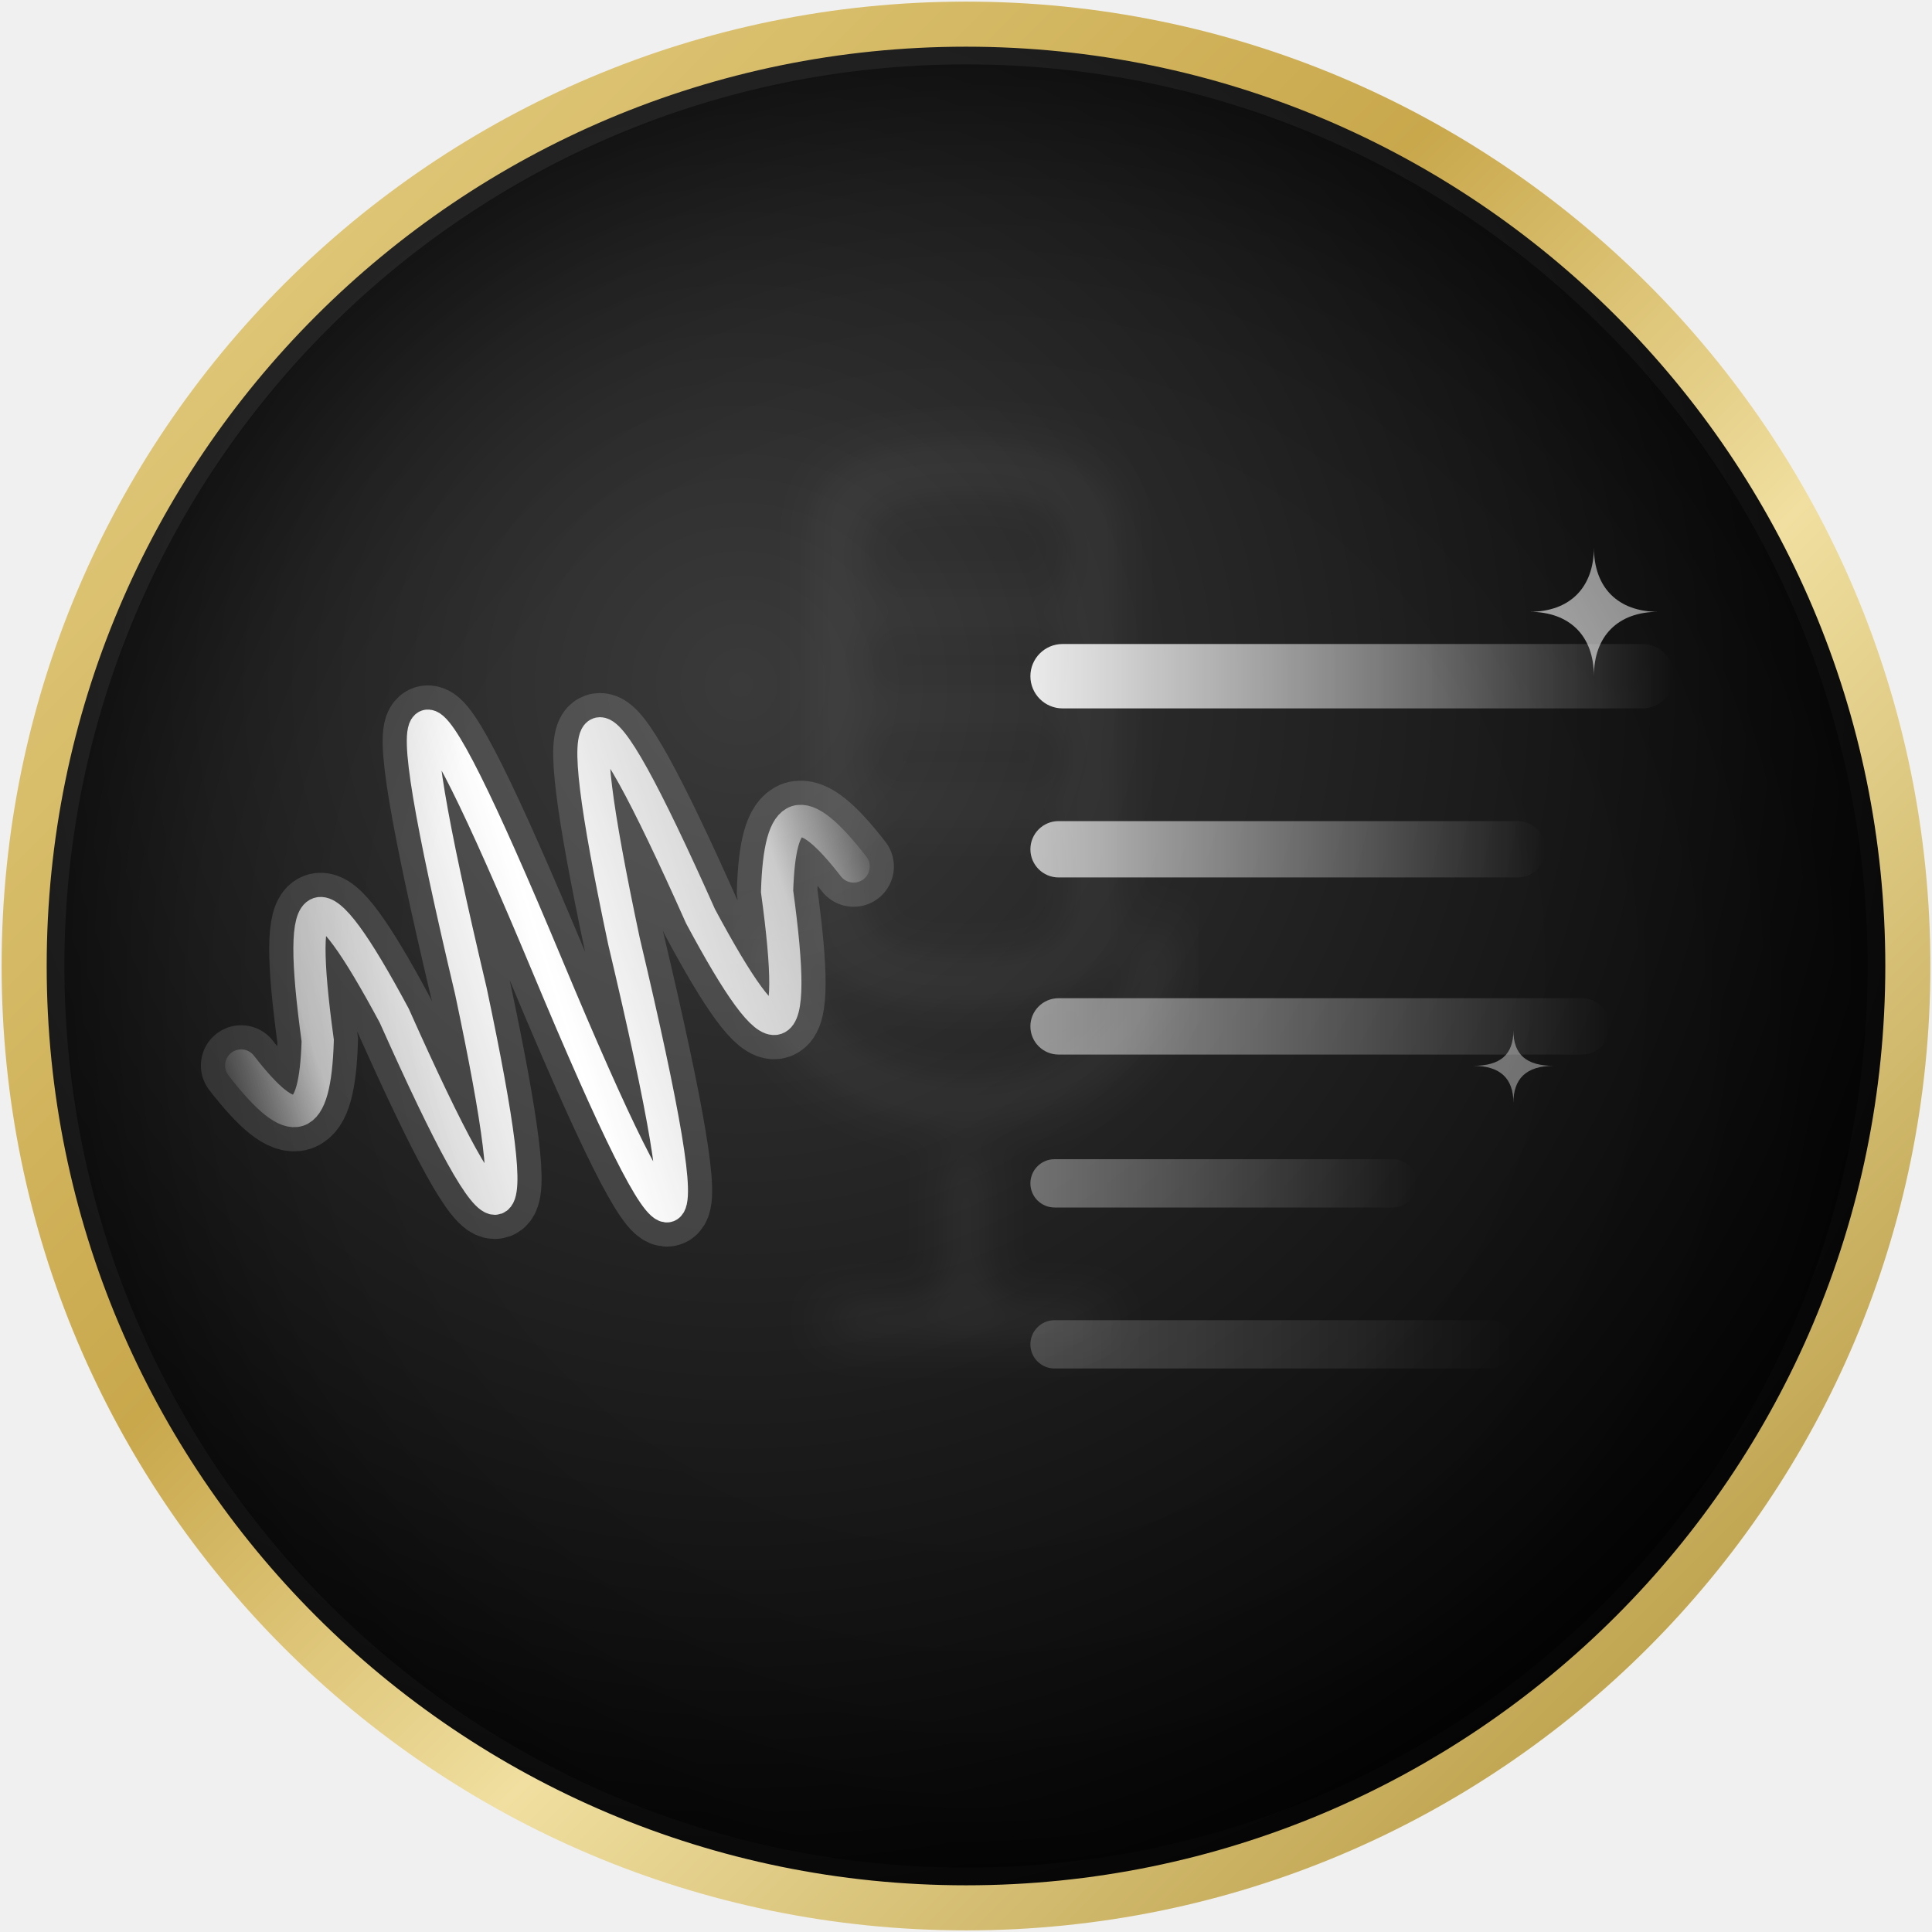
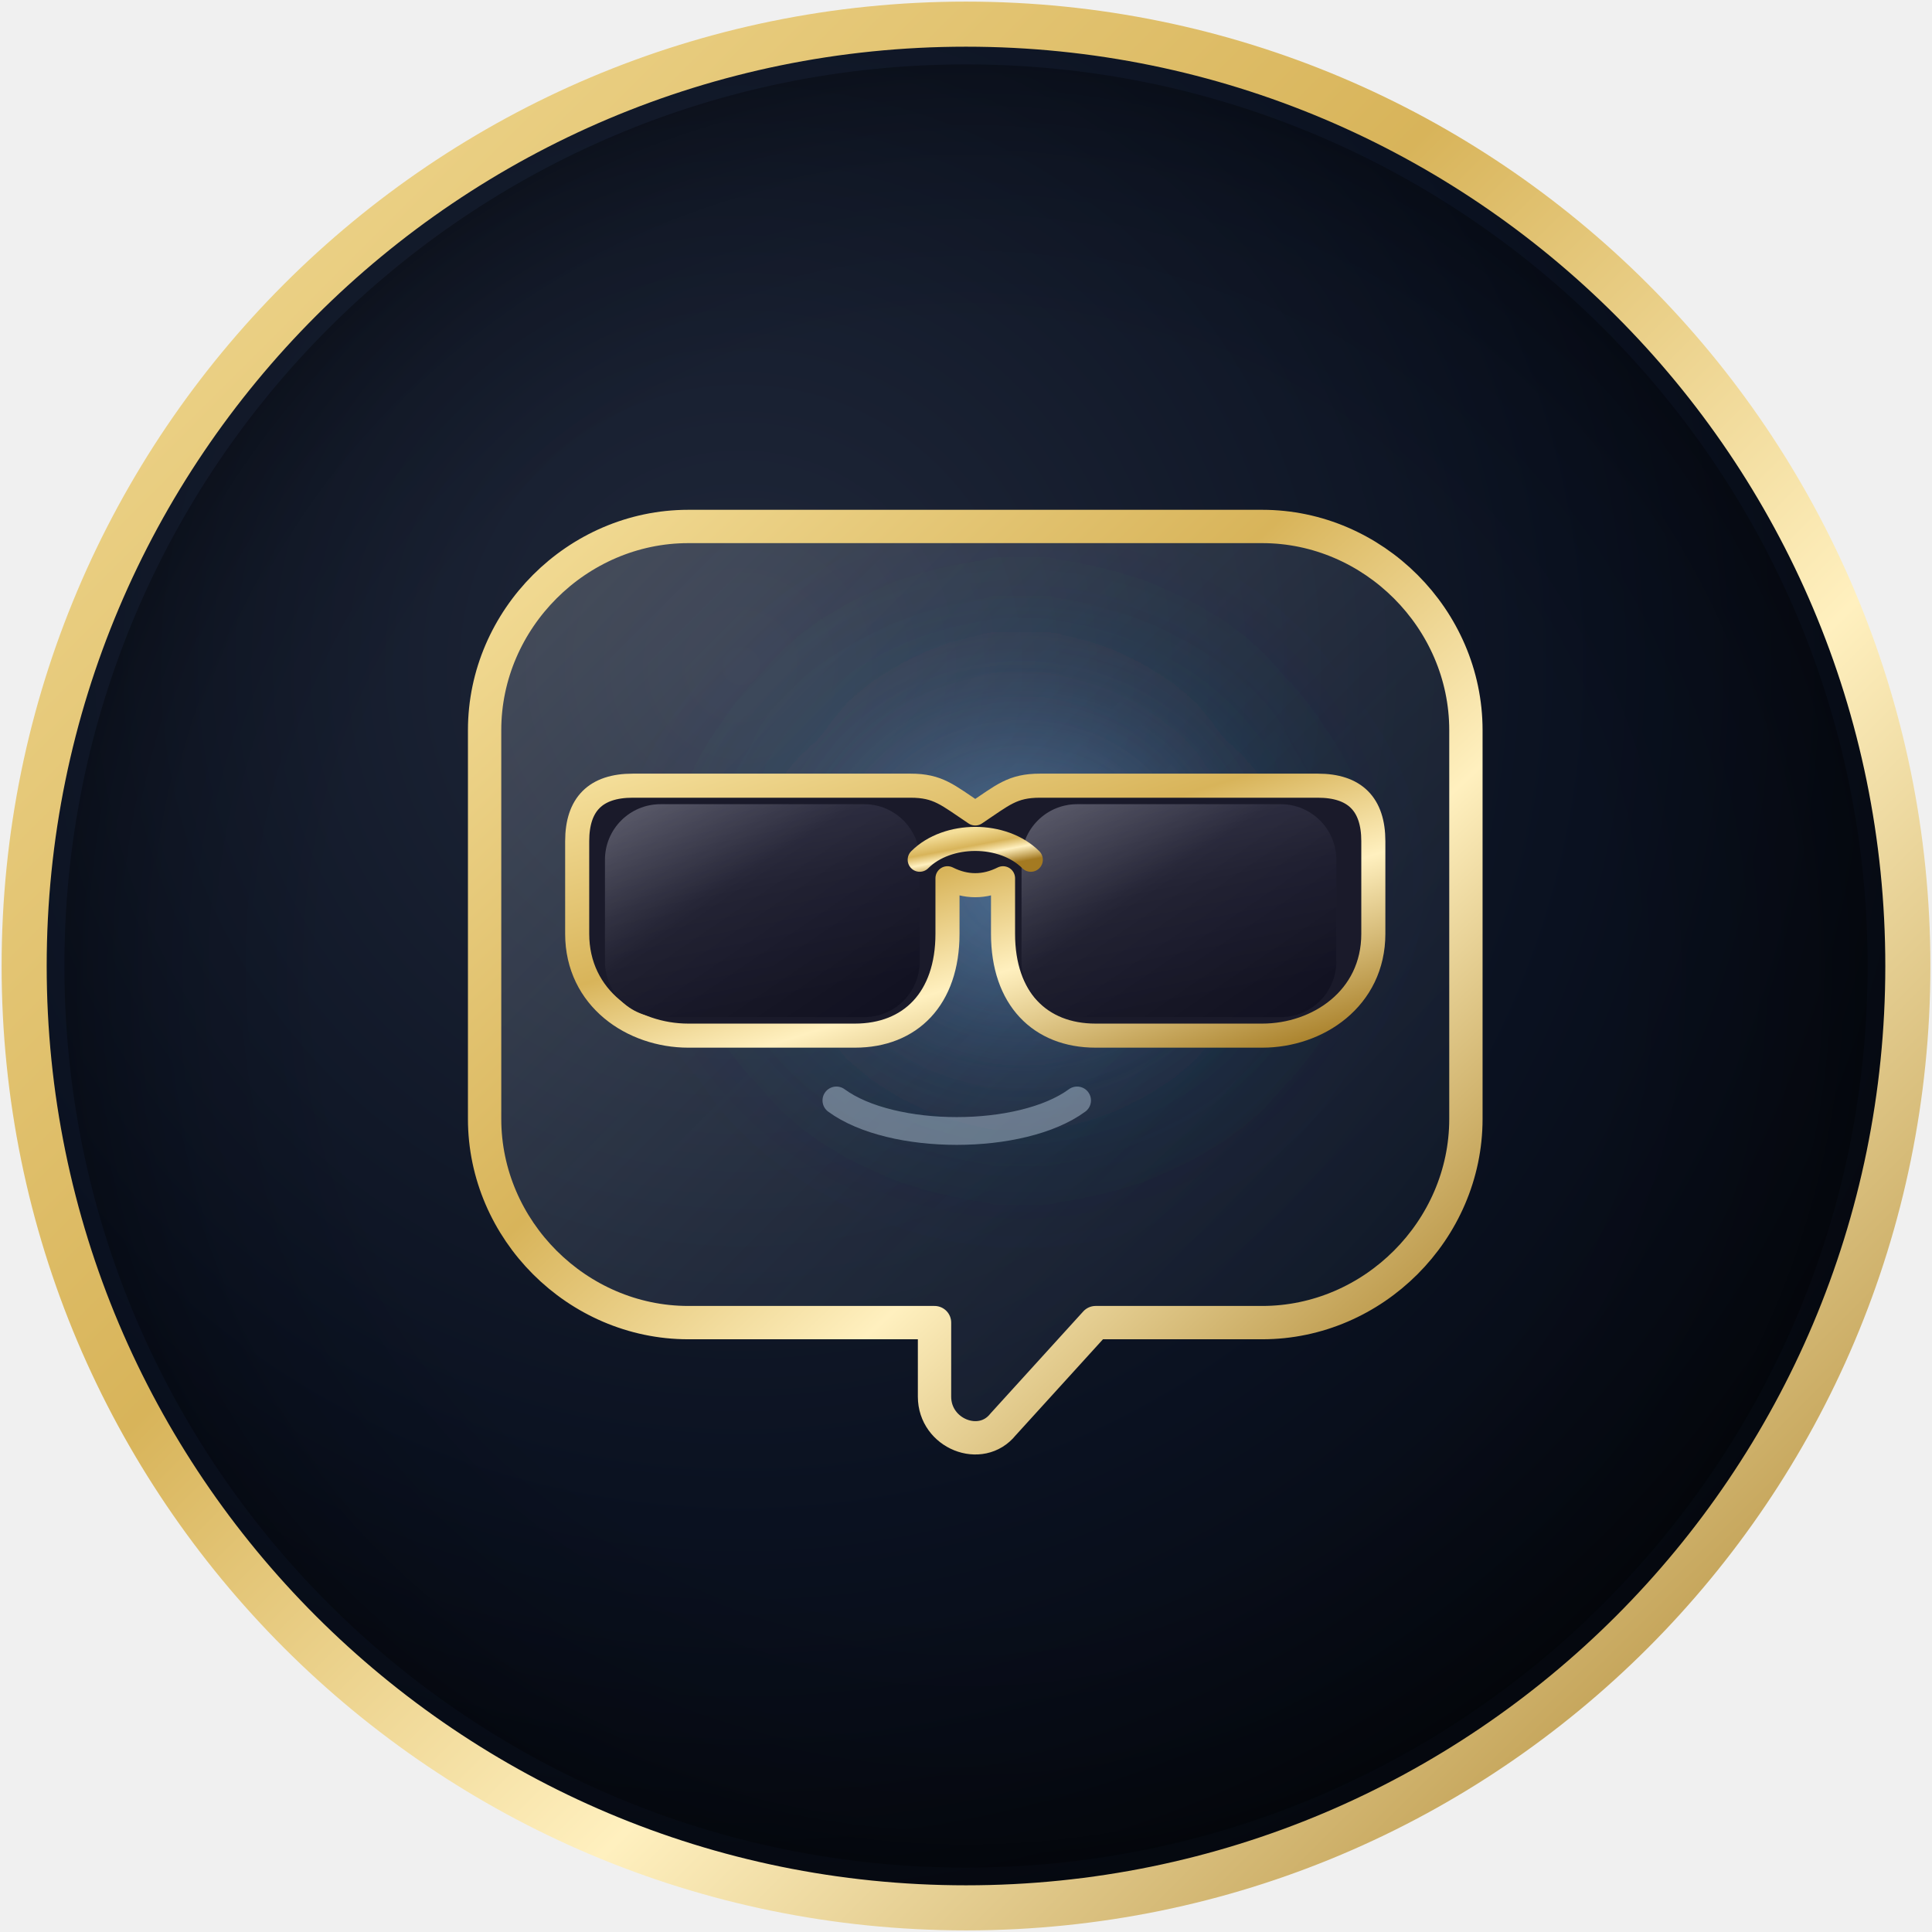
<svg xmlns="http://www.w3.org/2000/svg" viewBox="0 0 120 120" width="512" height="512">
  <defs>
-     <radialGradient id="bg" cx="38%" cy="35%" r="75%">
-       <stop offset="0%" stop-color="#3a3a3a" />
-       <stop offset="100%" stop-color="#000000" />
+     <radialGradient id="bg" cx="38%" cy="34%" r="82%">
+       <stop offset="0%" stop-color="#20283A" />
+       <stop offset="56%" stop-color="#0A1120" />
+       <stop offset="100%" stop-color="#020305" />
    </radialGradient>
-     <linearGradient id="wf" x1="12" y1="0" x2="56" y2="0" gradientUnits="userSpaceOnUse">
-       <stop offset="0%" stop-color="white" stop-opacity="0" />
-       <stop offset="15%" stop-color="white" stop-opacity="0.7" />
-       <stop offset="50%" stop-color="white" stop-opacity="1" />
-       <stop offset="85%" stop-color="white" stop-opacity="0.7" />
-       <stop offset="100%" stop-color="white" stop-opacity="0" />
+     <linearGradient id="gold" x1="0" y1="0" x2="1" y2="1">
+       <stop offset="0%" stop-color="#F4DE99" />
+       <stop offset="40%" stop-color="#D8B45A" />
+       <stop offset="64%" stop-color="#FFF0BF" />
+       <stop offset="100%" stop-color="#A47A21" />
    </linearGradient>
-     <linearGradient id="wfd" x1="12" y1="0" x2="56" y2="0" gradientUnits="userSpaceOnUse">
-       <stop offset="0%" stop-color="white" stop-opacity="0" />
-       <stop offset="15%" stop-color="white" stop-opacity="0.15" />
-       <stop offset="50%" stop-color="white" stop-opacity="0.3" />
-       <stop offset="85%" stop-color="white" stop-opacity="0.15" />
-       <stop offset="100%" stop-color="white" stop-opacity="0" />
+     <linearGradient id="headFill" x1="37" y1="32" x2="89" y2="84" gradientUnits="userSpaceOnUse">
+       <stop offset="0%" stop-color="#FFFFFF" stop-opacity="0.20" />
+       <stop offset="45%" stop-color="#C0D6F0" stop-opacity="0.12" />
+       <stop offset="100%" stop-color="#506888" stop-opacity="0.06" />
    </linearGradient>
-     <linearGradient id="l1" x1="64" y1="0" x2="104" y2="0" gradientUnits="userSpaceOnUse">
-       <stop offset="0%" stop-color="white" stop-opacity="0.9" />
-       <stop offset="100%" stop-color="white" stop-opacity="0" />
+     <linearGradient id="headStroke" x1="37" y1="30" x2="89" y2="84" gradientUnits="userSpaceOnUse">
+       <stop offset="0%" stop-color="#E8F2FF" />
+       <stop offset="50%" stop-color="#C0D8F0" />
+       <stop offset="100%" stop-color="#6A9FCF" />
    </linearGradient>
-     <linearGradient id="l2" x1="64" y1="0" x2="96" y2="0" gradientUnits="userSpaceOnUse">
-       <stop offset="0%" stop-color="white" stop-opacity="0.7" />
-       <stop offset="100%" stop-color="white" stop-opacity="0" />
+     <radialGradient id="faceGlow" cx="50%" cy="46%" r="40%">
+       <stop offset="0%" stop-color="#80C0FF" stop-opacity="0.55" />
+       <stop offset="40%" stop-color="#4A90D0" stop-opacity="0.25" />
+       <stop offset="75%" stop-color="#1A4A80" stop-opacity="0.08" />
+       <stop offset="100%" stop-color="#1A4A80" stop-opacity="0" />
+     </radialGradient>
+     <linearGradient id="lensFill" x1="0" y1="0" x2="0.3" y2="1">
+       <stop offset="0%" stop-color="#2A2A3E" />
+       <stop offset="50%" stop-color="#18182A" />
+       <stop offset="100%" stop-color="#101020" />
    </linearGradient>
-     <linearGradient id="l3" x1="64" y1="0" x2="100" y2="0" gradientUnits="userSpaceOnUse">
-       <stop offset="0%" stop-color="white" stop-opacity="0.52" />
-       <stop offset="100%" stop-color="white" stop-opacity="0" />
+     <linearGradient id="lensShine" x1="0" y1="0" x2="1" y2="1">
+       <stop offset="0%" stop-color="#FFFFFF" stop-opacity="0.25" />
+       <stop offset="40%" stop-color="#FFFFFF" stop-opacity="0.05" />
+       <stop offset="100%" stop-color="#FFFFFF" stop-opacity="0" />
    </linearGradient>
-     <linearGradient id="l4" x1="64" y1="0" x2="88" y2="0" gradientUnits="userSpaceOnUse">
-       <stop offset="0%" stop-color="white" stop-opacity="0.36" />
-       <stop offset="100%" stop-color="white" stop-opacity="0" />
-     </linearGradient>
-     <linearGradient id="l5" x1="64" y1="0" x2="94" y2="0" gradientUnits="userSpaceOnUse">
-       <stop offset="0%" stop-color="white" stop-opacity="0.2" />
-       <stop offset="100%" stop-color="white" stop-opacity="0" />
-     </linearGradient>
-     <linearGradient id="gold" x1="0" y1="0" x2="1" y2="1">
-       <stop offset="0%" stop-color="#E8D48B" />
-       <stop offset="40%" stop-color="#C9A84C" />
-       <stop offset="60%" stop-color="#F0DFA0" />
-       <stop offset="100%" stop-color="#A8882A" />
-     </linearGradient>
-     <radialGradient id="vignette" cx="50%" cy="50%" r="50%">
-       <stop offset="0%" stop-color="black" stop-opacity="0" />
-       <stop offset="60%" stop-color="black" stop-opacity="0" />
-       <stop offset="75%" stop-color="black" stop-opacity="0.08" />
-       <stop offset="85%" stop-color="black" stop-opacity="0.18" />
-       <stop offset="92%" stop-color="black" stop-opacity="0.3" />
-       <stop offset="100%" stop-color="black" stop-opacity="0.45" />
+     <radialGradient id="vignette" cx="50%" cy="50%" r="52%">
+       <stop offset="0%" stop-color="#000000" stop-opacity="0" />
+       <stop offset="68%" stop-color="#000000" stop-opacity="0" />
+       <stop offset="85%" stop-color="#000000" stop-opacity="0.12" />
+       <stop offset="93%" stop-color="#000000" stop-opacity="0.24" />
+       <stop offset="100%" stop-color="#000000" stop-opacity="0.40" />
    </radialGradient>
+     <filter id="softGlow">
+       <feGaussianBlur stdDeviation="3" />
+     </filter>
    <clipPath id="clip">
      <circle cx="60" cy="60" r="58.5" />
    </clipPath>
-     <filter id="blur">
-       <feGaussianBlur stdDeviation="1.5" />
-     </filter>
  </defs>
  <circle cx="60" cy="60" r="58.5" fill="url(#bg)" stroke="url(#gold)" stroke-width="2.8" />
  <g clip-path="url(#clip)">
-     <g filter="url(#blur)" opacity="0.1" fill="none" stroke="white" stroke-linecap="round" stroke-linejoin="round">
-       <path d="M 52 32 L 52 58 C 52 62, 68 62, 68 58 L 68 32 C 68 28, 52 28, 52 32 Z" stroke-width="1.5" />
-       <line x1="54" y1="38" x2="66" y2="38" stroke-width="0.8" />
-       <line x1="54" y1="44" x2="66" y2="44" stroke-width="0.8" />
-       <line x1="54" y1="50" x2="66" y2="50" stroke-width="0.8" />
-       <path d="M 48 58 C 48 72, 72 72, 72 58" stroke-width="1.5" />
-       <line x1="60" y1="72" x2="60" y2="82" stroke-width="1.5" />
-       <line x1="52" y1="82" x2="68" y2="82" stroke-width="1.5" />
+     <g transform="translate(60,58) scale(1.15) translate(-60,-58)">
+       <ellipse cx="63" cy="57" rx="26" ry="23" fill="url(#faceGlow)" filter="url(#softGlow)" />
+       <path d="M45 36                H76                C82 36 87 41 87 47                V68                C87 74 82 79 76 79                H67                L62 84.5                C60.8 86 58.3 85 58.3 83                V79                H45                C39 79 34 74 34 68                V47                C34 41 39 36 45 36 Z" fill="url(#headFill)" />
+       <path d="M45 36                H76                C82 36 87 41 87 47                V68                C87 74 82 79 76 79                H67                L62 84.5                C60.8 86 58.3 85 58.3 83                V79                H45                C39 79 34 74 34 68                V47                C34 41 39 36 45 36 Z" fill="none" stroke="url(#gold)" stroke-width="1.8" stroke-linejoin="round" />
+       <path d="M39 53 C39 51 40 50 42 50 H57 C58.5 50 59 50.5 60.5 51.5 C62 50.5 62.5 50 64 50 H79 C81 50 82 51 82 53 V58 C82 61.5 79 63.5 76 63.5 H67 C64 63.5 62 61.5 62 58 V55 C61 55.5 60 55.5 59 55 V58 C59 61.5 57 63.5 54 63.5 H45 C42 63.5 39 61.5 39 58 Z" fill="#1A1A2A" stroke="url(#gold)" stroke-width="1.3" stroke-linejoin="round" />
+       <rect x="40.5" y="51" width="17" height="11.5" rx="3" fill="url(#lensFill)" />
+       <rect x="40.5" y="51" width="17" height="11.5" rx="3" fill="url(#lensShine)" />
+       <rect x="63" y="51" width="17" height="11.5" rx="3" fill="url(#lensFill)" />
+       <rect x="63" y="51" width="17" height="11.5" rx="3" fill="url(#lensShine)" />
+       <path d="M57.5 54 C59 52.5 62 52.5 63.5 54" fill="none" stroke="url(#gold)" stroke-width="1.3" stroke-linecap="round" />
+       <path d="M53 67 C56 69.2 63 69.2 66 67" fill="none" stroke="#D0E4F5" stroke-opacity="0.40" stroke-width="1.5" stroke-linecap="round" />
    </g>
-     <g transform="rotate(-18, 34, 60)">
-       <path d="M 14 60                  C 15.8 65, 17.2 65, 19 60                  C 20.8 50, 22.2 50, 24 60                  C 25.8 77, 27.2 77, 29 60                  C 30.8 38, 32.2 38, 34 60                  C 35.8 82, 37.2 82, 39 60                  C 40.8 43, 42.2 43, 44 60                  C 45.8 70, 47.2 70, 49 60                  C 50.8 55, 52.2 55, 54 60" fill="none" stroke="white" stroke-width="5" stroke-linecap="round" opacity="0.15" />
-       <path d="M 14 60                  C 15.8 65, 17.2 65, 19 60                  C 20.8 50, 22.2 50, 24 60                  C 25.8 77, 27.2 77, 29 60                  C 30.8 38, 32.2 38, 34 60                  C 35.8 82, 37.2 82, 39 60                  C 40.8 43, 42.2 43, 44 60                  C 45.8 70, 47.2 70, 49 60                  C 50.8 55, 52.2 55, 54 60" fill="none" stroke="url(#wf)" stroke-width="2" stroke-linecap="round" />
-     </g>
-     <path d="M99,34 C99,36.5 100.5,38 103,38 C100.5,38 99,39.5 99,42 C99,39.5 97.5,38 95,38 C97.5,38 99,36.5 99,34 Z" fill="white" opacity="0.65" />
-     <path d="M94,64 C94,65.5 94.8,66.2 96.5,66.2 C94.8,66.2 94,67 94,68.5 C94,67 93.2,66.2 91.5,66.2 C93.2,66.2 94,65.5 94,64 Z" fill="white" opacity="0.4" />
-     <rect x="64" y="40" width="40" height="4" rx="2" fill="url(#l1)" />
-     <rect x="64" y="51" width="32" height="3.5" rx="1.75" fill="url(#l2)" />
-     <rect x="64" y="62" width="36" height="3.5" rx="1.75" fill="url(#l3)" />
-     <rect x="64" y="72" width="24" height="3" rx="1.5" fill="url(#l4)" />
-     <rect x="64" y="82" width="30" height="3" rx="1.5" fill="url(#l5)" />
    <circle cx="60" cy="60" r="56" fill="url(#vignette)" />
  </g>
</svg>
